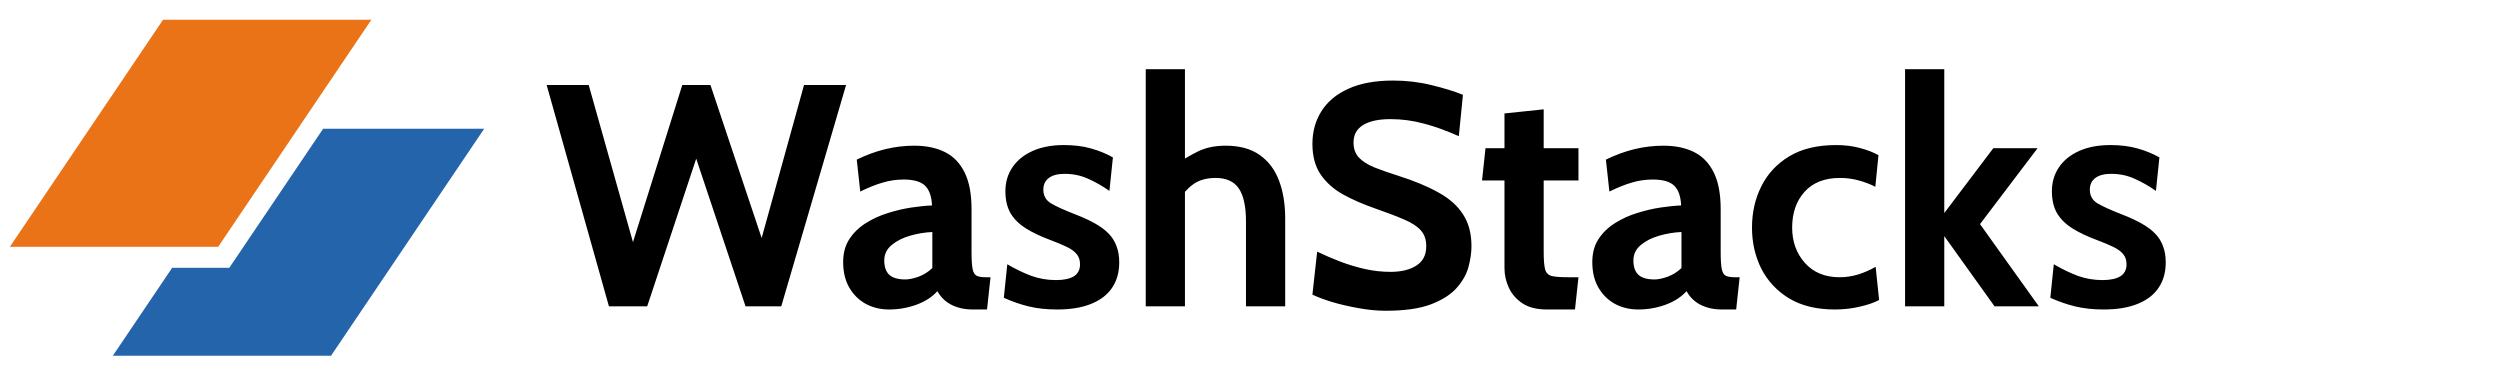
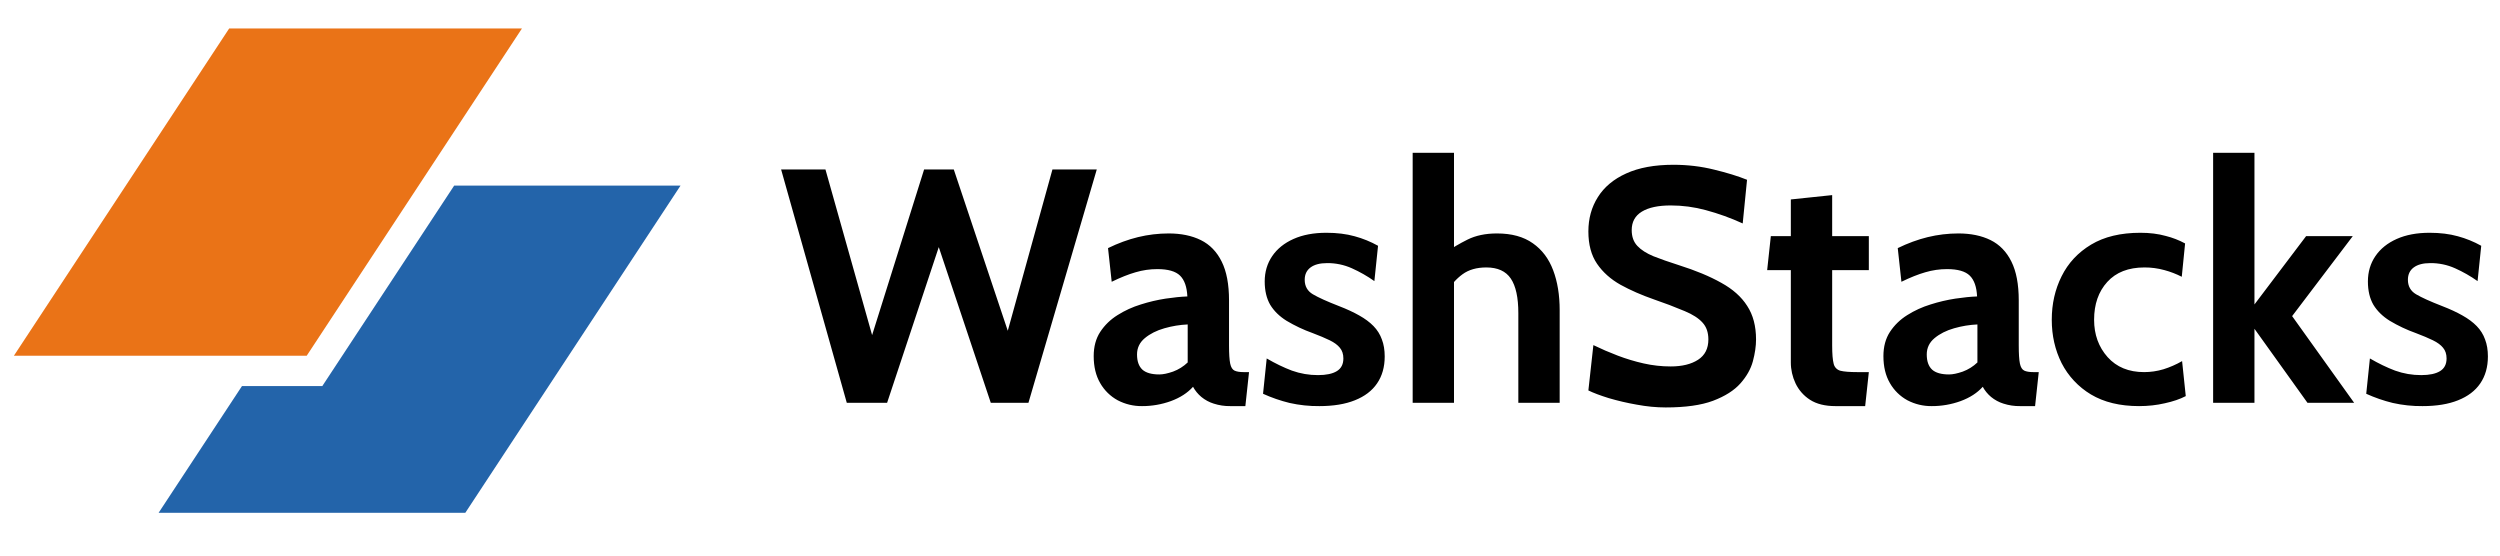
- <svg xmlns="http://www.w3.org/2000/svg" width="253" height="39" viewBox="0 0 253 39" fill="none">
-   <path d="M61.624 31L55.32 8.6H59.576L64.056 24.504L69.048 8.6H71.896L77.08 24.088L81.368 8.6H85.624L79.064 31H75.448L70.456 16.056L65.496 31H61.624ZM89.968 31.32C89.115 31.32 88.336 31.133 87.632 30.76C86.928 30.376 86.368 29.827 85.952 29.112C85.536 28.397 85.328 27.533 85.328 26.52C85.328 25.613 85.536 24.84 85.952 24.2C86.379 23.549 86.934 23.011 87.616 22.584C88.31 22.147 89.056 21.805 89.856 21.56C90.667 21.304 91.462 21.117 92.24 21C93.03 20.883 93.723 20.813 94.32 20.792C94.278 19.875 94.043 19.208 93.616 18.792C93.19 18.376 92.464 18.168 91.44 18.168C90.726 18.168 90.027 18.269 89.344 18.472C88.672 18.664 87.91 18.968 87.056 19.384L86.704 16.152C87.664 15.683 88.624 15.331 89.584 15.096C90.555 14.861 91.536 14.744 92.528 14.744C93.723 14.744 94.752 14.957 95.616 15.384C96.48 15.811 97.147 16.499 97.616 17.448C98.086 18.387 98.32 19.629 98.32 21.176V25.496C98.32 26.296 98.358 26.877 98.432 27.24C98.507 27.592 98.646 27.816 98.848 27.912C99.051 28.008 99.344 28.056 99.728 28.056H100.24L99.888 31.32H98.448C97.851 31.32 97.318 31.24 96.848 31.08C96.39 30.931 95.995 30.717 95.664 30.44C95.334 30.163 95.067 29.837 94.864 29.464C94.342 30.051 93.632 30.509 92.736 30.84C91.851 31.16 90.928 31.32 89.968 31.32ZM91.632 28.28C91.984 28.28 92.422 28.189 92.944 28.008C93.467 27.816 93.936 27.523 94.352 27.128V23.48C93.606 23.512 92.859 23.635 92.112 23.848C91.366 24.061 90.742 24.376 90.24 24.792C89.739 25.208 89.488 25.731 89.488 26.36C89.488 27.011 89.659 27.496 90 27.816C90.342 28.125 90.886 28.28 91.632 28.28ZM106.994 31.32C105.938 31.32 104.983 31.219 104.13 31.016C103.287 30.813 102.439 30.52 101.586 30.136L101.938 26.744C102.759 27.224 103.564 27.613 104.354 27.912C105.154 28.2 105.991 28.344 106.866 28.344C107.655 28.344 108.258 28.216 108.674 27.96C109.09 27.704 109.298 27.299 109.298 26.744C109.298 26.328 109.186 25.987 108.962 25.72C108.748 25.453 108.423 25.213 107.986 25C107.548 24.787 107.004 24.557 106.354 24.312C105.372 23.949 104.535 23.555 103.842 23.128C103.159 22.701 102.636 22.189 102.274 21.592C101.922 20.984 101.746 20.237 101.746 19.352C101.746 18.435 101.986 17.624 102.466 16.92C102.946 16.216 103.628 15.667 104.514 15.272C105.399 14.877 106.45 14.68 107.666 14.68C108.679 14.68 109.586 14.792 110.386 15.016C111.196 15.24 111.943 15.544 112.626 15.928L112.274 19.32C111.559 18.819 110.839 18.408 110.114 18.088C109.388 17.757 108.594 17.592 107.73 17.592C107.047 17.592 106.519 17.731 106.146 18.008C105.772 18.285 105.586 18.68 105.586 19.192C105.586 19.811 105.847 20.275 106.37 20.584C106.892 20.893 107.73 21.272 108.882 21.72C109.628 22.008 110.274 22.307 110.818 22.616C111.372 22.925 111.831 23.267 112.194 23.64C112.556 24.013 112.823 24.44 112.994 24.92C113.175 25.389 113.266 25.933 113.266 26.552C113.266 27.565 113.02 28.429 112.53 29.144C112.05 29.848 111.34 30.387 110.402 30.76C109.474 31.133 108.338 31.32 106.994 31.32ZM115.949 31V7H119.917V17.336L119.021 16.632C119.693 16.163 120.424 15.731 121.213 15.336C122.002 14.941 122.946 14.744 124.045 14.744C125.453 14.744 126.6 15.059 127.485 15.688C128.37 16.307 129.021 17.171 129.437 18.28C129.853 19.379 130.061 20.653 130.061 22.104V31H126.093V22.392C126.093 20.899 125.853 19.795 125.373 19.08C124.893 18.365 124.109 18.008 123.021 18.008C122.093 18.008 121.33 18.227 120.733 18.664C120.146 19.091 119.629 19.672 119.181 20.408L119.917 18.264V31H115.949ZM140.241 31.448C139.335 31.448 138.401 31.357 137.441 31.176C136.481 31.005 135.591 30.797 134.769 30.552C133.948 30.296 133.297 30.051 132.817 29.816L133.297 25.464C134.044 25.827 134.823 26.163 135.633 26.472C136.444 26.781 137.276 27.032 138.129 27.224C138.983 27.416 139.847 27.512 140.721 27.512C141.809 27.512 142.684 27.299 143.345 26.872C144.007 26.445 144.337 25.795 144.337 24.92C144.337 24.248 144.151 23.709 143.777 23.304C143.404 22.888 142.833 22.52 142.065 22.2C141.297 21.869 140.316 21.496 139.121 21.08C137.927 20.664 136.855 20.195 135.905 19.672C134.956 19.139 134.204 18.467 133.649 17.656C133.095 16.845 132.817 15.811 132.817 14.552C132.817 13.315 133.121 12.216 133.729 11.256C134.337 10.285 135.244 9.528 136.449 8.984C137.665 8.429 139.175 8.152 140.977 8.152C142.343 8.152 143.644 8.307 144.881 8.616C146.119 8.915 147.175 9.24 148.049 9.592L147.633 13.784C146.375 13.219 145.191 12.792 144.081 12.504C142.983 12.205 141.863 12.056 140.721 12.056C139.527 12.056 138.604 12.253 137.953 12.648C137.303 13.043 136.977 13.635 136.977 14.424C136.977 15.053 137.159 15.56 137.521 15.944C137.884 16.328 138.401 16.659 139.073 16.936C139.745 17.203 140.551 17.485 141.489 17.784C143.111 18.296 144.471 18.861 145.569 19.48C146.679 20.088 147.511 20.829 148.065 21.704C148.631 22.568 148.913 23.64 148.913 24.92C148.913 25.56 148.812 26.259 148.609 27.016C148.407 27.763 148.007 28.472 147.409 29.144C146.812 29.816 145.937 30.371 144.785 30.808C143.644 31.235 142.129 31.448 140.241 31.448ZM156.541 31.32C155.538 31.32 154.722 31.117 154.093 30.712C153.463 30.296 152.999 29.768 152.701 29.128C152.402 28.488 152.253 27.821 152.253 27.128V18.264H149.981L150.333 15H152.253V11.48L156.221 11.064V15H159.741V18.264H156.221V25.496C156.221 26.307 156.269 26.893 156.365 27.256C156.461 27.608 156.679 27.832 157.021 27.928C157.362 28.013 157.906 28.056 158.653 28.056H159.741L159.389 31.32H156.541ZM165.781 31.32C164.927 31.32 164.149 31.133 163.445 30.76C162.741 30.376 162.181 29.827 161.765 29.112C161.349 28.397 161.141 27.533 161.141 26.52C161.141 25.613 161.349 24.84 161.765 24.2C162.191 23.549 162.746 23.011 163.429 22.584C164.122 22.147 164.869 21.805 165.669 21.56C166.479 21.304 167.274 21.117 168.053 21C168.842 20.883 169.535 20.813 170.133 20.792C170.09 19.875 169.855 19.208 169.429 18.792C169.002 18.376 168.277 18.168 167.253 18.168C166.538 18.168 165.839 18.269 165.157 18.472C164.485 18.664 163.722 18.968 162.869 19.384L162.517 16.152C163.477 15.683 164.437 15.331 165.397 15.096C166.367 14.861 167.349 14.744 168.341 14.744C169.535 14.744 170.565 14.957 171.429 15.384C172.293 15.811 172.959 16.499 173.429 17.448C173.898 18.387 174.133 19.629 174.133 21.176V25.496C174.133 26.296 174.17 26.877 174.245 27.24C174.319 27.592 174.458 27.816 174.661 27.912C174.863 28.008 175.157 28.056 175.541 28.056H176.053L175.701 31.32H174.261C173.663 31.32 173.13 31.24 172.661 31.08C172.202 30.931 171.807 30.717 171.477 30.44C171.146 30.163 170.879 29.837 170.677 29.464C170.154 30.051 169.445 30.509 168.549 30.84C167.663 31.16 166.741 31.32 165.781 31.32ZM167.445 28.28C167.797 28.28 168.234 28.189 168.757 28.008C169.279 27.816 169.749 27.523 170.165 27.128V23.48C169.418 23.512 168.671 23.635 167.925 23.848C167.178 24.061 166.554 24.376 166.053 24.792C165.551 25.208 165.301 25.731 165.301 26.36C165.301 27.011 165.471 27.496 165.813 27.816C166.154 28.125 166.698 28.28 167.445 28.28ZM185.686 31.32C183.852 31.32 182.31 30.947 181.062 30.2C179.825 29.443 178.886 28.44 178.246 27.192C177.617 25.933 177.302 24.547 177.302 23.032C177.302 21.507 177.617 20.115 178.246 18.856C178.876 17.587 179.82 16.573 181.078 15.816C182.337 15.059 183.916 14.68 185.814 14.68C186.71 14.68 187.521 14.781 188.246 14.984C188.972 15.176 189.59 15.416 190.102 15.704L189.782 18.904C189.292 18.648 188.737 18.435 188.118 18.264C187.51 18.093 186.87 18.008 186.198 18.008C184.662 18.008 183.473 18.472 182.63 19.4C181.788 20.328 181.366 21.539 181.366 23.032C181.366 24.451 181.798 25.645 182.662 26.616C183.526 27.576 184.694 28.056 186.166 28.056C186.796 28.056 187.414 27.965 188.022 27.784C188.641 27.592 189.238 27.331 189.814 27L190.166 30.36C189.612 30.648 188.94 30.877 188.15 31.048C187.372 31.229 186.55 31.32 185.686 31.32ZM192.793 31V7H196.761V21.56L201.721 15H206.201L200.377 22.68L206.329 31H201.849L196.761 23.896V31H192.793ZM212.9 31.32C211.844 31.32 210.889 31.219 210.036 31.016C209.193 30.813 208.345 30.52 207.492 30.136L207.844 26.744C208.665 27.224 209.471 27.613 210.26 27.912C211.06 28.2 211.897 28.344 212.772 28.344C213.561 28.344 214.164 28.216 214.58 27.96C214.996 27.704 215.204 27.299 215.204 26.744C215.204 26.328 215.092 25.987 214.868 25.72C214.655 25.453 214.329 25.213 213.892 25C213.455 24.787 212.911 24.557 212.26 24.312C211.279 23.949 210.441 23.555 209.748 23.128C209.065 22.701 208.543 22.189 208.18 21.592C207.828 20.984 207.652 20.237 207.652 19.352C207.652 18.435 207.892 17.624 208.372 16.92C208.852 16.216 209.535 15.667 210.42 15.272C211.305 14.877 212.356 14.68 213.572 14.68C214.585 14.68 215.492 14.792 216.292 15.016C217.103 15.24 217.849 15.544 218.532 15.928L218.18 19.32C217.465 18.819 216.745 18.408 216.02 18.088C215.295 17.757 214.5 17.592 213.636 17.592C212.953 17.592 212.425 17.731 212.052 18.008C211.679 18.285 211.492 18.68 211.492 19.192C211.492 19.811 211.753 20.275 212.276 20.584C212.799 20.893 213.636 21.272 214.788 21.72C215.535 22.008 216.18 22.307 216.724 22.616C217.279 22.925 217.737 23.267 218.1 23.64C218.463 24.013 218.729 24.44 218.9 24.92C219.081 25.389 219.172 25.933 219.172 26.552C219.172 27.565 218.927 28.429 218.436 29.144C217.956 29.848 217.247 30.387 216.308 30.76C215.38 31.133 214.244 31.32 212.9 31.32Z" fill="black" />
-   <path d="M17.422 27.102L11.419 36H33.501L49 13.027H32.702L23.206 27.102H17.422Z" fill="#2364AA" />
-   <path d="M16.499 2H37.581L22.082 24.973H1L16.499 2Z" fill="#EA7317" />
+ <svg xmlns="http://www.w3.org/2000/svg" width="180" height="40" fill="none" viewBox="0 0 180 40">
+   <path fill="#000" d="M60.968 29 56.24 12.2h3.192l3.36 11.928L66.536 12.2h2.136l3.888 11.616L75.776 12.2h3.192L74.048 29h-2.712l-3.744-11.208L63.872 29h-2.904Zm21.258.24a3.68 3.68 0 0 1-1.752-.42 3.224 3.224 0 0 1-1.26-1.236c-.312-.536-.468-1.184-.468-1.944 0-.68.156-1.26.468-1.74.32-.488.736-.892 1.248-1.212a6.957 6.957 0 0 1 1.68-.768 11.756 11.756 0 0 1 1.788-.42c.592-.088 1.112-.14 1.56-.156-.032-.688-.208-1.188-.528-1.5-.32-.312-.864-.468-1.632-.468-.536 0-1.06.076-1.572.228-.504.144-1.076.372-1.716.684l-.264-2.424c.72-.352 1.44-.616 2.16-.792a9.364 9.364 0 0 1 2.208-.264c.896 0 1.668.16 2.316.48.648.32 1.148.836 1.5 1.548.352.704.528 1.636.528 2.796v3.24c0 .6.028 1.036.084 1.308.056.264.16.432.312.504.152.072.372.108.66.108h.384l-.264 2.448h-1.08a3.71 3.71 0 0 1-1.2-.18 2.633 2.633 0 0 1-.888-.48 2.513 2.513 0 0 1-.6-.732c-.392.44-.924.784-1.596 1.032a6.06 6.06 0 0 1-2.076.36Zm1.248-2.28c.264 0 .592-.068.984-.204a3.05 3.05 0 0 0 1.056-.66V23.36c-.56.024-1.12.116-1.68.276-.56.16-1.028.396-1.404.708-.376.312-.564.704-.564 1.176 0 .488.128.852.384 1.092.256.232.664.348 1.224.348Zm11.521 2.28a9.313 9.313 0 0 1-2.148-.228 10.81 10.81 0 0 1-1.908-.66l.264-2.544c.616.36 1.22.652 1.812.876a5.52 5.52 0 0 0 1.884.324c.592 0 1.044-.096 1.356-.288.312-.192.468-.496.468-.912 0-.312-.084-.568-.252-.768-.16-.2-.404-.38-.732-.54-.328-.16-.736-.332-1.224-.516a10.654 10.654 0 0 1-1.884-.888c-.512-.32-.904-.704-1.176-1.152-.264-.456-.396-1.016-.396-1.68 0-.688.18-1.296.54-1.824.36-.528.872-.94 1.536-1.236.664-.296 1.452-.444 2.364-.444.76 0 1.44.084 2.04.252a7.469 7.469 0 0 1 1.68.684l-.264 2.544a9.513 9.513 0 0 0-1.62-.924 4.26 4.26 0 0 0-1.788-.372c-.512 0-.908.104-1.188.312-.28.208-.42.504-.42.888 0 .464.196.812.588 1.044.392.232 1.02.516 1.884.852.56.216 1.044.44 1.452.672.416.232.76.488 1.032.768s.472.6.6.96c.136.352.204.76.204 1.224 0 .76-.184 1.408-.552 1.944-.36.528-.892.932-1.596 1.212-.696.28-1.548.42-2.556.42Zm6.717-.24V11h2.976v7.752l-.672-.528a13.088 13.088 0 0 1 1.644-.972c.592-.296 1.3-.444 2.124-.444 1.056 0 1.916.236 2.58.708.664.464 1.152 1.112 1.464 1.944.312.824.468 1.78.468 2.868V29h-2.976v-6.456c0-1.12-.18-1.948-.54-2.484-.36-.536-.948-.804-1.764-.804-.696 0-1.268.164-1.716.492-.44.32-.828.756-1.164 1.308l.552-1.608V29h-2.976Zm18.219.336c-.68 0-1.38-.068-2.1-.204a18.052 18.052 0 0 1-2.004-.468c-.616-.192-1.104-.376-1.464-.552l.36-3.264c.56.272 1.144.524 1.752.756.608.232 1.232.42 1.872.564.64.144 1.288.216 1.944.216.816 0 1.472-.16 1.968-.48.496-.32.744-.808.744-1.464 0-.504-.14-.908-.42-1.212-.28-.312-.708-.588-1.284-.828a34.122 34.122 0 0 0-2.208-.84c-.896-.312-1.7-.664-2.412-1.056-.712-.4-1.276-.904-1.692-1.512-.416-.608-.624-1.384-.624-2.328 0-.928.228-1.752.684-2.472.456-.728 1.136-1.296 2.04-1.704.912-.416 2.044-.624 3.396-.624 1.024 0 2 .116 2.928.348.928.224 1.72.468 2.376.732l-.312 3.144a16.94 16.94 0 0 0-2.664-.96 9.564 9.564 0 0 0-2.52-.336c-.896 0-1.588.148-2.076.444-.488.296-.732.74-.732 1.332 0 .472.136.852.408 1.14.272.288.66.536 1.164.744.504.2 1.108.412 1.812.636 1.216.384 2.236.808 3.06 1.272.832.456 1.456 1.012 1.872 1.668.424.648.636 1.452.636 2.412 0 .48-.076 1.004-.228 1.572-.152.56-.452 1.092-.9 1.596s-1.104.92-1.968 1.248c-.856.32-1.992.48-3.408.48Zm12.225-.096c-.752 0-1.364-.152-1.836-.456a2.86 2.86 0 0 1-1.044-1.188 3.507 3.507 0 0 1-.336-1.5v-6.648h-1.704L127.5 17h1.44v-2.64l2.976-.312V17h2.64v2.448h-2.64v5.424c0 .608.036 1.048.108 1.32a.672.672 0 0 0 .492.504c.256.064.664.096 1.224.096h.816l-.264 2.448h-2.136Zm6.93 0a3.68 3.68 0 0 1-1.752-.42 3.224 3.224 0 0 1-1.26-1.236c-.312-.536-.468-1.184-.468-1.944 0-.68.156-1.26.468-1.74.32-.488.736-.892 1.248-1.212a6.957 6.957 0 0 1 1.68-.768 11.756 11.756 0 0 1 1.788-.42c.592-.088 1.112-.14 1.56-.156-.032-.688-.208-1.188-.528-1.5-.32-.312-.864-.468-1.632-.468-.536 0-1.06.076-1.572.228-.504.144-1.076.372-1.716.684l-.264-2.424c.72-.352 1.44-.616 2.16-.792a9.364 9.364 0 0 1 2.208-.264c.896 0 1.668.16 2.316.48.648.32 1.148.836 1.5 1.548.352.704.528 1.636.528 2.796v3.24c0 .6.028 1.036.084 1.308.056.264.16.432.312.504.152.072.372.108.66.108h.384l-.264 2.448h-1.08a3.71 3.71 0 0 1-1.2-.18 2.633 2.633 0 0 1-.888-.48 2.513 2.513 0 0 1-.6-.732c-.392.44-.924.784-1.596 1.032a6.06 6.06 0 0 1-2.076.36Zm1.248-2.28c.264 0 .592-.068.984-.204a3.05 3.05 0 0 0 1.056-.66V23.36c-.56.024-1.12.116-1.68.276-.56.16-1.028.396-1.404.708-.376.312-.564.704-.564 1.176 0 .488.128.852.384 1.092.256.232.664.348 1.224.348Zm13.681 2.28c-1.376 0-2.532-.28-3.468-.84a5.61 5.61 0 0 1-2.112-2.256c-.472-.944-.708-1.984-.708-3.12 0-1.144.236-2.188.708-3.132.472-.952 1.18-1.712 2.124-2.28.944-.568 2.128-.852 3.552-.852.672 0 1.28.076 1.824.228a5.946 5.946 0 0 1 1.392.54l-.24 2.4a6.336 6.336 0 0 0-1.248-.48 5.304 5.304 0 0 0-1.44-.192c-1.152 0-2.044.348-2.676 1.044-.632.696-.948 1.604-.948 2.724 0 1.064.324 1.96.972 2.688.648.72 1.524 1.08 2.628 1.08.472 0 .936-.068 1.392-.204.464-.144.912-.34 1.344-.588l.264 2.52c-.416.216-.92.388-1.512.516-.584.136-1.2.204-1.848.204Zm5.33-.24V11h2.976v10.92l3.72-4.92h3.36l-4.368 5.76 4.464 6.24h-3.36l-3.816-5.328V29h-2.976Zm15.08.24a9.313 9.313 0 0 1-2.148-.228 10.81 10.81 0 0 1-1.908-.66l.264-2.544c.616.36 1.22.652 1.812.876a5.52 5.52 0 0 0 1.884.324c.592 0 1.044-.096 1.356-.288.312-.192.468-.496.468-.912 0-.312-.084-.568-.252-.768-.16-.2-.404-.38-.732-.54-.328-.16-.736-.332-1.224-.516a10.654 10.654 0 0 1-1.884-.888c-.512-.32-.904-.704-1.176-1.152-.264-.456-.396-1.016-.396-1.68 0-.688.18-1.296.54-1.824.36-.528.872-.94 1.536-1.236.664-.296 1.452-.444 2.364-.444.76 0 1.44.084 2.04.252a7.469 7.469 0 0 1 1.68.684l-.264 2.544a9.513 9.513 0 0 0-1.62-.924 4.26 4.26 0 0 0-1.788-.372c-.512 0-.908.104-1.188.312-.28.208-.42.504-.42.888 0 .464.196.812.588 1.044.392.232 1.02.516 1.884.852.56.216 1.044.44 1.452.672.416.232.76.488 1.032.768s.472.6.6.96c.136.352.204.76.204 1.224 0 .76-.184 1.408-.552 1.944-.36.528-.892.932-1.596 1.212-.696.28-1.548.42-2.556.42Z" />
+   <path fill="#2364AA" d="m17.422 27.797-6.003 9.126h22.082L49 13.361H32.702l-9.496 14.436h-5.784Z" />
+   <path fill="#EA7317" d="M16.5 2.051h21.08L22.083 25.613H1L16.5 2.051Z" />
</svg>
